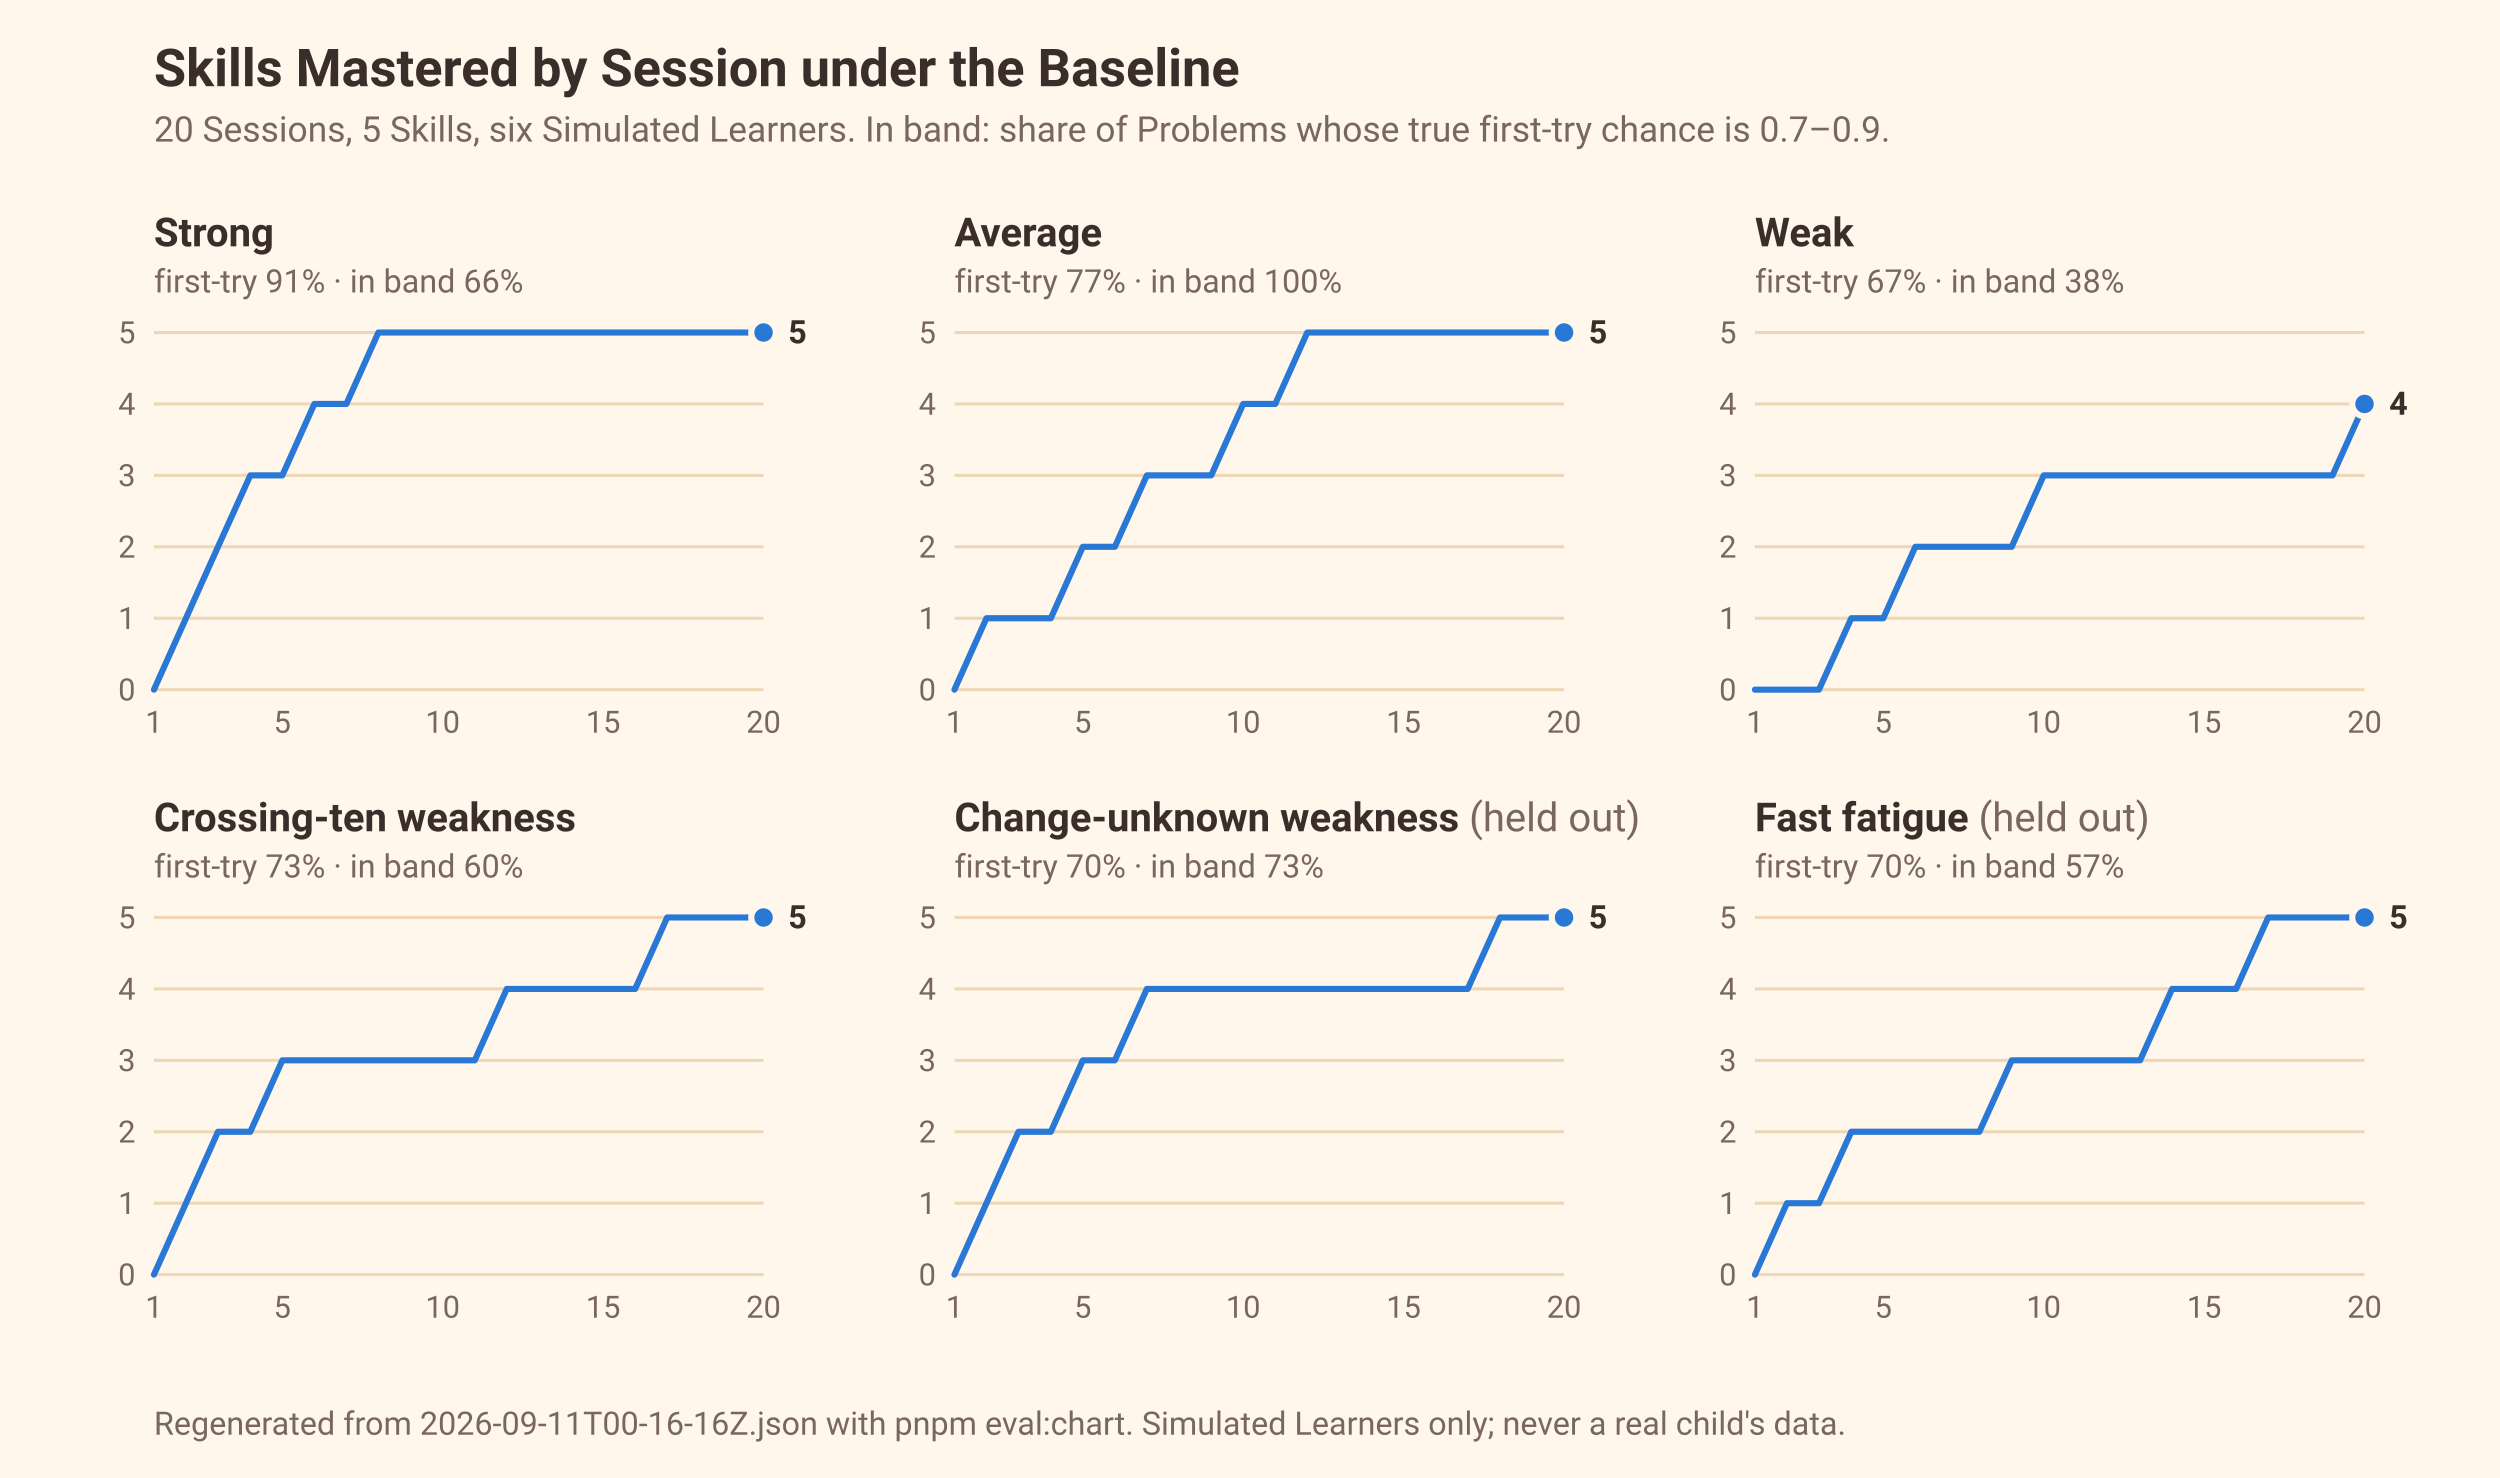
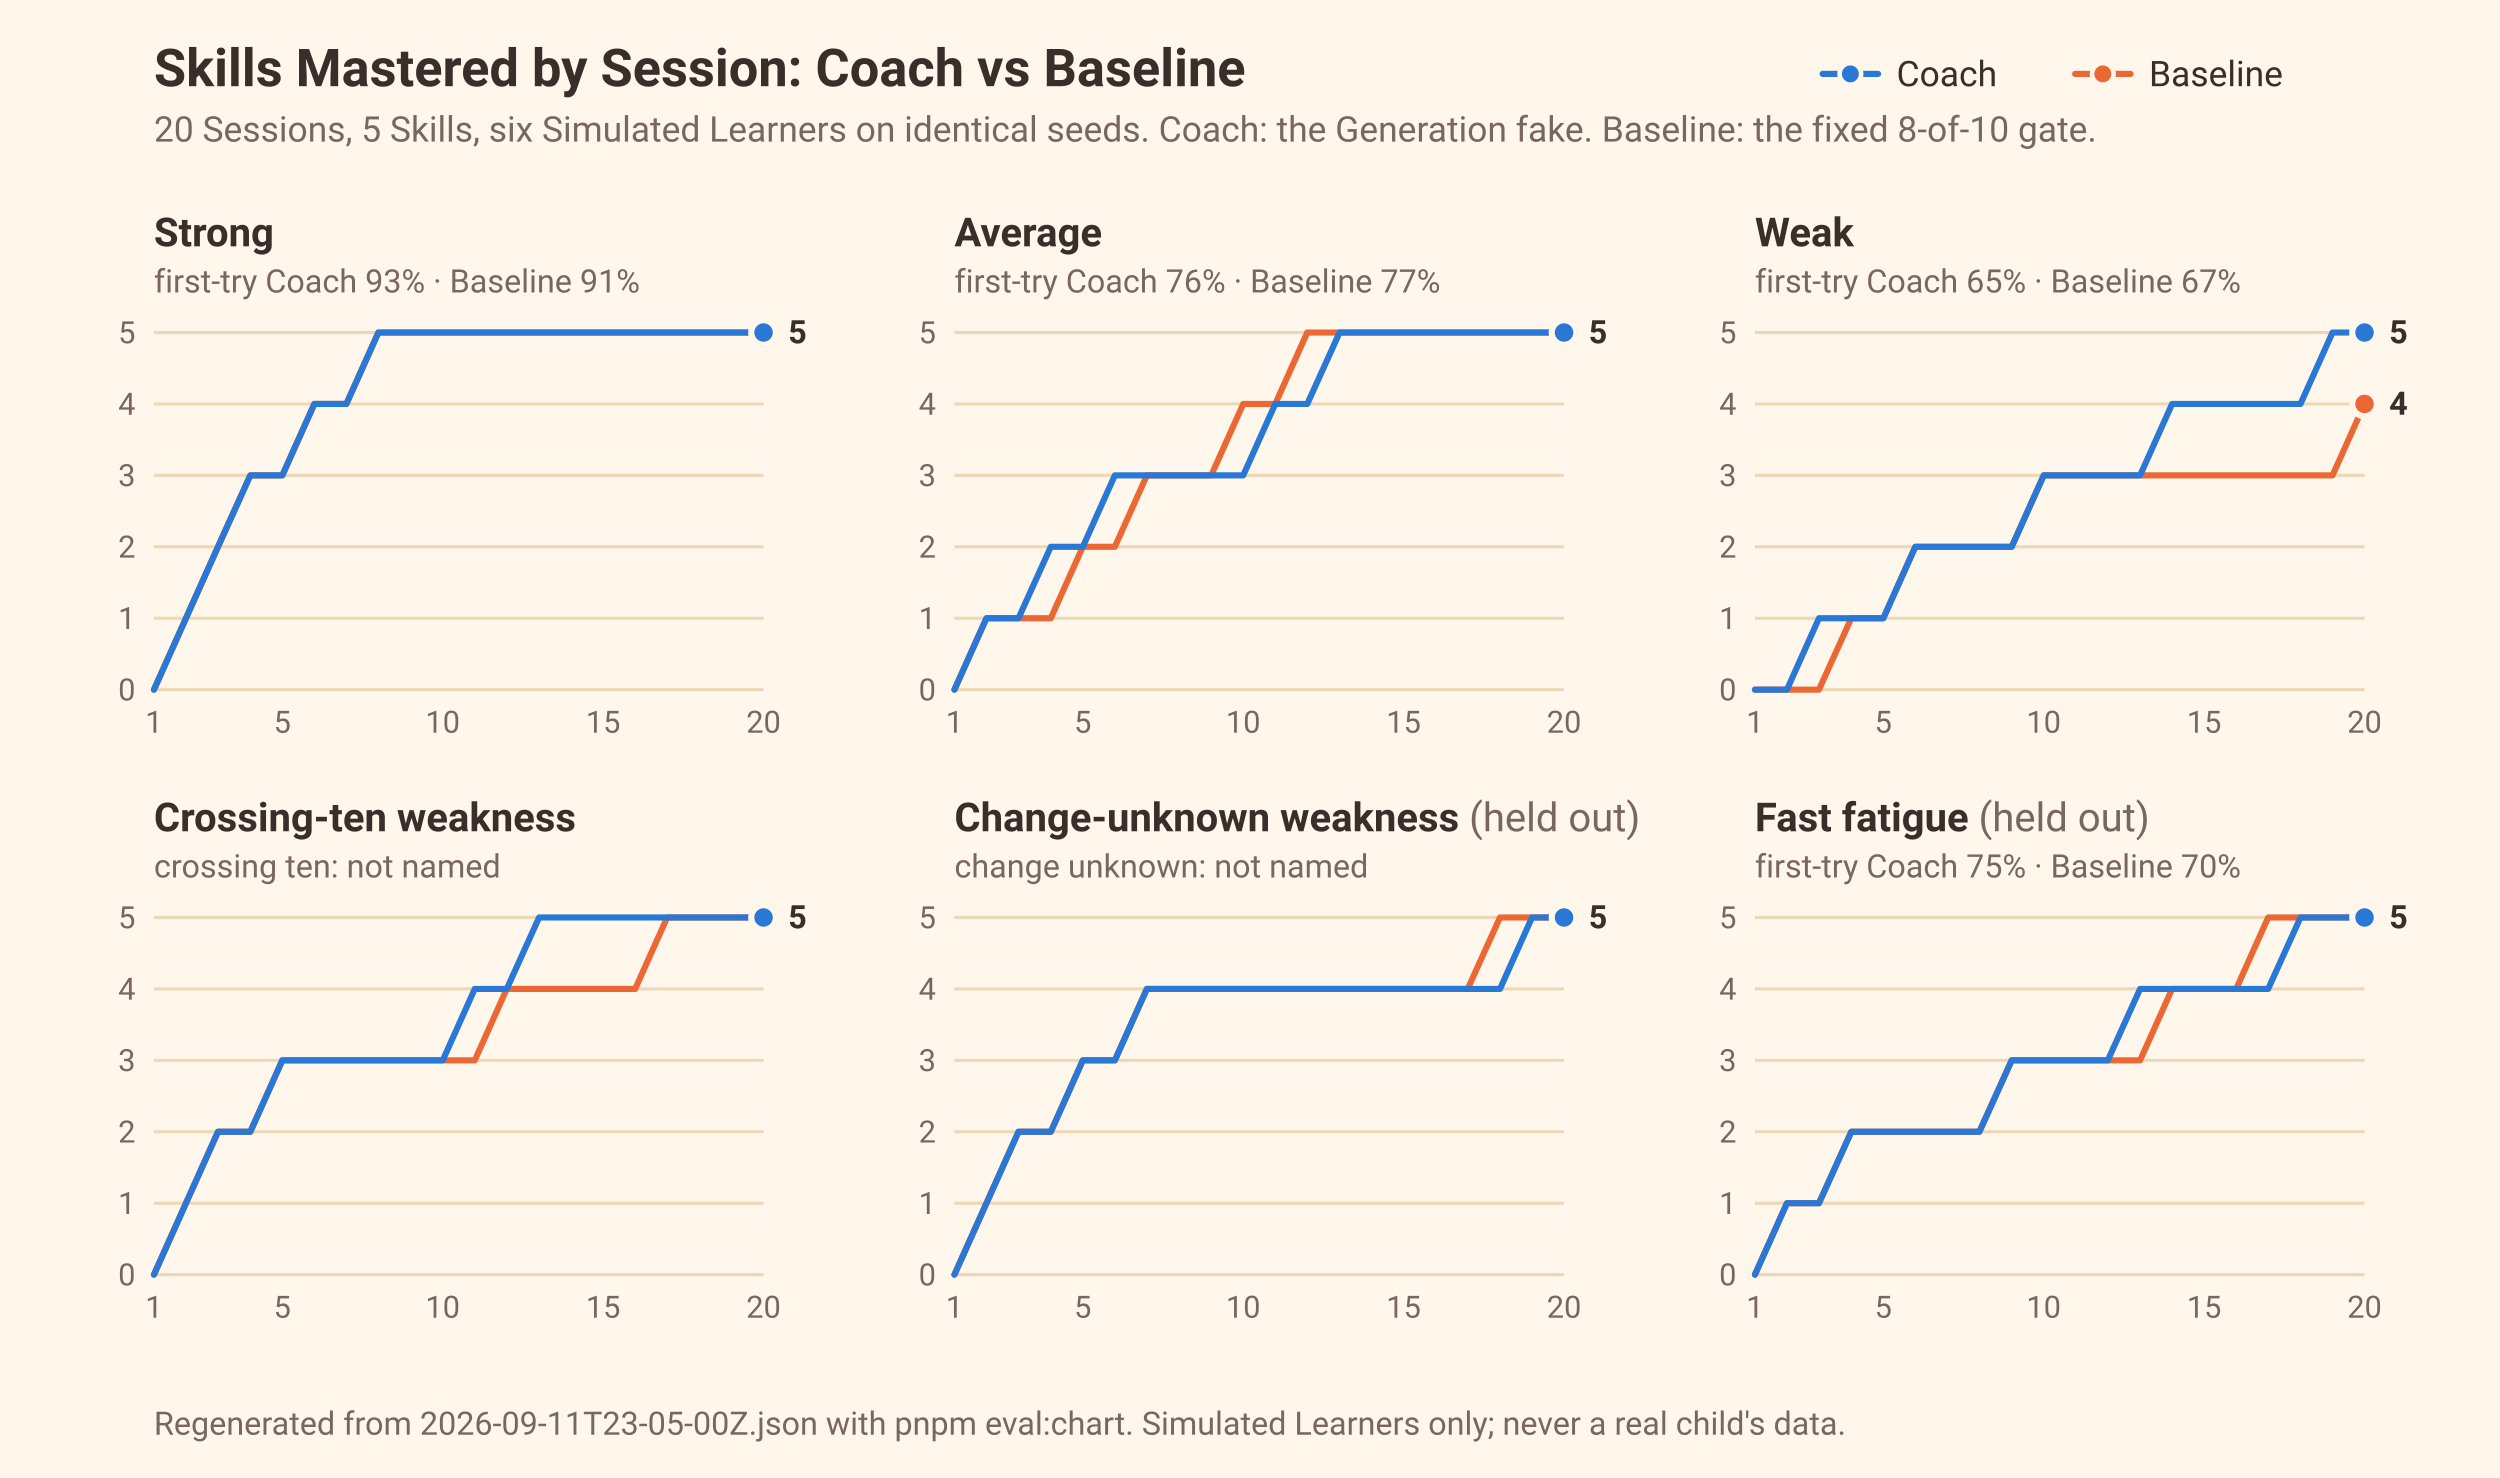
- <svg xmlns="http://www.w3.org/2000/svg" width="812" height="480" viewBox="0 0 812 480" font-family="ui-sans-serif, system-ui, -apple-system, 'Segoe UI', Roboto, sans-serif" role="img" aria-label="Skills Mastered by Session for six Simulated Learners under the Baseline">
+ <svg xmlns="http://www.w3.org/2000/svg" width="812" height="480" viewBox="0 0 812 480" font-family="ui-sans-serif, system-ui, -apple-system, 'Segoe UI', Roboto, sans-serif" role="img" aria-label="Skills Mastered by Session for six Simulated Learners under the Coach and under the Baseline">
  <rect width="812" height="480" fill="#FFF7EC" />
-   <text x="50" y="28" font-size="17" font-weight="600" fill="#3B2E2A">Skills Mastered by Session under the Baseline</text>
-   <text x="50" y="46" font-size="11.5" fill="#7A6660">20 Sessions, 5 Skills, six Simulated Learners. In band: share of Problems whose true first-try chance is 0.7–0.9.</text>
+   <text x="50" y="28" font-size="17" font-weight="600" fill="#3B2E2A">Skills Mastered by Session: Coach vs Baseline</text>
+   <text x="50" y="46" font-size="11.5" fill="#7A6660">20 Sessions, 5 Skills, six Simulated Learners on identical seeds. Coach: the Generation fake. Baseline: the fixed 8-of-10 gate.</text>
+   <line x1="592" x2="610" y1="24" y2="24" stroke="#2a78d6" stroke-width="2" stroke-linecap="round" />
+   <circle cx="601" cy="24" r="3.5" fill="#2a78d6" stroke="#FFF7EC" stroke-width="1.5" />
+   <text x="616" y="28" font-size="11.5" fill="#3B2E2A">Coach</text>
+   <line x1="674" x2="692" y1="24" y2="24" stroke="#eb6834" stroke-width="2" stroke-linecap="round" />
+   <circle cx="683" cy="24" r="3.5" fill="#eb6834" stroke="#FFF7EC" stroke-width="1.5" />
+   <text x="698" y="28" font-size="11.5" fill="#3B2E2A">Baseline</text>
  <g>
    <text x="50" y="80" font-size="13" font-weight="600" fill="#3B2E2A">Strong</text>
-     <text x="50" y="95" font-size="10.5" fill="#7A6660">first-try 91% · in band 66%</text>
+     <text x="50" y="95" font-size="10.5" fill="#7A6660">first-try Coach 93% · Baseline 91%</text>
    <line x1="50" x2="248" y1="224" y2="224" stroke="#EED7B5" stroke-width="1" />
    <text x="44" y="227.5" text-anchor="end" font-size="10" fill="#7A6660">0</text>
    <line x1="50" x2="248" y1="200.8" y2="200.8" stroke="#EED7B5" stroke-width="1" />
    <text x="44" y="204.3" text-anchor="end" font-size="10" fill="#7A6660">1</text>
    <line x1="50" x2="248" y1="177.6" y2="177.6" stroke="#EED7B5" stroke-width="1" />
    <text x="44" y="181.1" text-anchor="end" font-size="10" fill="#7A6660">2</text>
    <line x1="50" x2="248" y1="154.4" y2="154.4" stroke="#EED7B5" stroke-width="1" />
    <text x="44" y="157.9" text-anchor="end" font-size="10" fill="#7A6660">3</text>
    <line x1="50" x2="248" y1="131.2" y2="131.2" stroke="#EED7B5" stroke-width="1" />
    <text x="44" y="134.7" text-anchor="end" font-size="10" fill="#7A6660">4</text>
    <line x1="50" x2="248" y1="108" y2="108" stroke="#EED7B5" stroke-width="1" />
    <text x="44" y="111.5" text-anchor="end" font-size="10" fill="#7A6660">5</text>
    <text x="50" y="238" text-anchor="middle" font-size="10" fill="#7A6660">1</text>
    <text x="91.684" y="238" text-anchor="middle" font-size="10" fill="#7A6660">5</text>
    <text x="143.789" y="238" text-anchor="middle" font-size="10" fill="#7A6660">10</text>
    <text x="195.895" y="238" text-anchor="middle" font-size="10" fill="#7A6660">15</text>
    <text x="248" y="238" text-anchor="middle" font-size="10" fill="#7A6660">20</text>
+     <polyline points="50.0,224.0 60.4,200.8 70.8,177.6 81.3,154.4 91.7,154.4 102.1,131.2 112.5,131.2 122.9,108.0 133.4,108.0 143.8,108.0 154.2,108.0 164.6,108.0 175.1,108.0 185.5,108.0 195.9,108.0 206.3,108.0 216.7,108.0 227.2,108.0 237.6,108.0 248.0,108.0" fill="none" stroke="#eb6834" stroke-width="2" stroke-linejoin="round" stroke-linecap="round" />
+     <circle cx="248.0" cy="108.0" r="4" fill="#eb6834" stroke="#FFF7EC" stroke-width="2" />
    <polyline points="50.0,224.0 60.4,200.8 70.8,177.6 81.3,154.4 91.7,154.4 102.1,131.2 112.5,131.2 122.9,108.0 133.4,108.0 143.8,108.0 154.2,108.0 164.6,108.0 175.1,108.0 185.5,108.0 195.9,108.0 206.3,108.0 216.7,108.0 227.2,108.0 237.6,108.0 248.0,108.0" fill="none" stroke="#2a78d6" stroke-width="2" stroke-linejoin="round" stroke-linecap="round" />
    <circle cx="248.0" cy="108.0" r="4" fill="#2a78d6" stroke="#FFF7EC" stroke-width="2" />
    <text x="256.0" y="111.5" font-size="10.5" font-weight="600" fill="#3B2E2A">5</text>
  </g>
  <g>
    <text x="310" y="80" font-size="13" font-weight="600" fill="#3B2E2A">Average</text>
-     <text x="310" y="95" font-size="10.5" fill="#7A6660">first-try 77% · in band 100%</text>
+     <text x="310" y="95" font-size="10.5" fill="#7A6660">first-try Coach 76% · Baseline 77%</text>
    <line x1="310" x2="508" y1="224" y2="224" stroke="#EED7B5" stroke-width="1" />
    <text x="304" y="227.5" text-anchor="end" font-size="10" fill="#7A6660">0</text>
    <line x1="310" x2="508" y1="200.8" y2="200.8" stroke="#EED7B5" stroke-width="1" />
    <text x="304" y="204.3" text-anchor="end" font-size="10" fill="#7A6660">1</text>
    <line x1="310" x2="508" y1="177.6" y2="177.6" stroke="#EED7B5" stroke-width="1" />
    <text x="304" y="181.1" text-anchor="end" font-size="10" fill="#7A6660">2</text>
    <line x1="310" x2="508" y1="154.4" y2="154.4" stroke="#EED7B5" stroke-width="1" />
    <text x="304" y="157.9" text-anchor="end" font-size="10" fill="#7A6660">3</text>
    <line x1="310" x2="508" y1="131.2" y2="131.2" stroke="#EED7B5" stroke-width="1" />
    <text x="304" y="134.7" text-anchor="end" font-size="10" fill="#7A6660">4</text>
    <line x1="310" x2="508" y1="108" y2="108" stroke="#EED7B5" stroke-width="1" />
    <text x="304" y="111.5" text-anchor="end" font-size="10" fill="#7A6660">5</text>
    <text x="310" y="238" text-anchor="middle" font-size="10" fill="#7A6660">1</text>
    <text x="351.684" y="238" text-anchor="middle" font-size="10" fill="#7A6660">5</text>
    <text x="403.789" y="238" text-anchor="middle" font-size="10" fill="#7A6660">10</text>
    <text x="455.895" y="238" text-anchor="middle" font-size="10" fill="#7A6660">15</text>
    <text x="508" y="238" text-anchor="middle" font-size="10" fill="#7A6660">20</text>
-     <polyline points="310.0,224.0 320.4,200.8 330.8,200.8 341.3,200.8 351.7,177.6 362.1,177.6 372.5,154.4 382.9,154.4 393.4,154.4 403.8,131.2 414.2,131.2 424.6,108.0 435.1,108.0 445.5,108.0 455.9,108.0 466.3,108.0 476.7,108.0 487.2,108.0 497.6,108.0 508.0,108.0" fill="none" stroke="#2a78d6" stroke-width="2" stroke-linejoin="round" stroke-linecap="round" />
+     <polyline points="310.0,224.0 320.4,200.8 330.8,200.8 341.3,200.8 351.7,177.6 362.1,177.6 372.5,154.4 382.9,154.4 393.4,154.4 403.8,131.2 414.2,131.2 424.6,108.0 435.1,108.0 445.5,108.0 455.9,108.0 466.3,108.0 476.7,108.0 487.2,108.0 497.6,108.0 508.0,108.0" fill="none" stroke="#eb6834" stroke-width="2" stroke-linejoin="round" stroke-linecap="round" />
+     <circle cx="508.0" cy="108.0" r="4" fill="#eb6834" stroke="#FFF7EC" stroke-width="2" />
+     <polyline points="310.0,224.0 320.4,200.8 330.8,200.8 341.3,177.6 351.7,177.6 362.1,154.4 372.5,154.4 382.9,154.4 393.4,154.4 403.8,154.4 414.2,131.2 424.6,131.2 435.1,108.0 445.5,108.0 455.9,108.0 466.3,108.0 476.7,108.0 487.2,108.0 497.6,108.0 508.0,108.0" fill="none" stroke="#2a78d6" stroke-width="2" stroke-linejoin="round" stroke-linecap="round" />
    <circle cx="508.0" cy="108.0" r="4" fill="#2a78d6" stroke="#FFF7EC" stroke-width="2" />
    <text x="516.0" y="111.5" font-size="10.5" font-weight="600" fill="#3B2E2A">5</text>
  </g>
  <g>
    <text x="570" y="80" font-size="13" font-weight="600" fill="#3B2E2A">Weak</text>
-     <text x="570" y="95" font-size="10.5" fill="#7A6660">first-try 67% · in band 38%</text>
+     <text x="570" y="95" font-size="10.5" fill="#7A6660">first-try Coach 65% · Baseline 67%</text>
    <line x1="570" x2="768" y1="224" y2="224" stroke="#EED7B5" stroke-width="1" />
    <text x="564" y="227.5" text-anchor="end" font-size="10" fill="#7A6660">0</text>
    <line x1="570" x2="768" y1="200.8" y2="200.8" stroke="#EED7B5" stroke-width="1" />
    <text x="564" y="204.3" text-anchor="end" font-size="10" fill="#7A6660">1</text>
    <line x1="570" x2="768" y1="177.6" y2="177.6" stroke="#EED7B5" stroke-width="1" />
    <text x="564" y="181.1" text-anchor="end" font-size="10" fill="#7A6660">2</text>
    <line x1="570" x2="768" y1="154.4" y2="154.4" stroke="#EED7B5" stroke-width="1" />
    <text x="564" y="157.9" text-anchor="end" font-size="10" fill="#7A6660">3</text>
    <line x1="570" x2="768" y1="131.2" y2="131.2" stroke="#EED7B5" stroke-width="1" />
    <text x="564" y="134.7" text-anchor="end" font-size="10" fill="#7A6660">4</text>
    <line x1="570" x2="768" y1="108" y2="108" stroke="#EED7B5" stroke-width="1" />
    <text x="564" y="111.5" text-anchor="end" font-size="10" fill="#7A6660">5</text>
    <text x="570" y="238" text-anchor="middle" font-size="10" fill="#7A6660">1</text>
    <text x="611.684" y="238" text-anchor="middle" font-size="10" fill="#7A6660">5</text>
    <text x="663.789" y="238" text-anchor="middle" font-size="10" fill="#7A6660">10</text>
    <text x="715.895" y="238" text-anchor="middle" font-size="10" fill="#7A6660">15</text>
    <text x="768" y="238" text-anchor="middle" font-size="10" fill="#7A6660">20</text>
-     <polyline points="570.0,224.0 580.4,224.0 590.8,224.0 601.3,200.8 611.7,200.8 622.1,177.6 632.5,177.6 642.9,177.6 653.4,177.6 663.8,154.4 674.2,154.4 684.6,154.4 695.1,154.4 705.5,154.4 715.9,154.4 726.3,154.4 736.7,154.4 747.2,154.4 757.6,154.4 768.0,131.2" fill="none" stroke="#2a78d6" stroke-width="2" stroke-linejoin="round" stroke-linecap="round" />
-     <circle cx="768.0" cy="131.2" r="4" fill="#2a78d6" stroke="#FFF7EC" stroke-width="2" />
+     <polyline points="570.0,224.0 580.4,224.0 590.8,224.0 601.3,200.8 611.7,200.8 622.1,177.6 632.5,177.6 642.9,177.6 653.4,177.6 663.8,154.4 674.2,154.4 684.6,154.4 695.1,154.4 705.5,154.4 715.9,154.4 726.3,154.4 736.7,154.4 747.2,154.4 757.6,154.4 768.0,131.2" fill="none" stroke="#eb6834" stroke-width="2" stroke-linejoin="round" stroke-linecap="round" />
+     <circle cx="768.0" cy="131.2" r="4" fill="#eb6834" stroke="#FFF7EC" stroke-width="2" />
+     <polyline points="570.0,224.0 580.4,224.0 590.8,200.8 601.3,200.8 611.7,200.8 622.1,177.6 632.5,177.6 642.9,177.6 653.4,177.6 663.8,154.4 674.2,154.4 684.6,154.4 695.1,154.4 705.5,131.2 715.9,131.2 726.3,131.2 736.7,131.2 747.2,131.2 757.6,108.0 768.0,108.0" fill="none" stroke="#2a78d6" stroke-width="2" stroke-linejoin="round" stroke-linecap="round" />
+     <circle cx="768.0" cy="108.0" r="4" fill="#2a78d6" stroke="#FFF7EC" stroke-width="2" />
+     <text x="776.0" y="111.5" font-size="10.5" font-weight="600" fill="#3B2E2A">5</text>
    <text x="776.0" y="134.7" font-size="10.5" font-weight="600" fill="#3B2E2A">4</text>
  </g>
  <g>
    <text x="50" y="270" font-size="13" font-weight="600" fill="#3B2E2A">Crossing-ten weakness</text>
-     <text x="50" y="285" font-size="10.5" fill="#7A6660">first-try 73% · in band 60%</text>
+     <text x="50" y="285" font-size="10.5" fill="#7A6660">crossing ten: not named</text>
    <line x1="50" x2="248" y1="414" y2="414" stroke="#EED7B5" stroke-width="1" />
    <text x="44" y="417.5" text-anchor="end" font-size="10" fill="#7A6660">0</text>
    <line x1="50" x2="248" y1="390.8" y2="390.8" stroke="#EED7B5" stroke-width="1" />
    <text x="44" y="394.3" text-anchor="end" font-size="10" fill="#7A6660">1</text>
    <line x1="50" x2="248" y1="367.6" y2="367.6" stroke="#EED7B5" stroke-width="1" />
    <text x="44" y="371.1" text-anchor="end" font-size="10" fill="#7A6660">2</text>
    <line x1="50" x2="248" y1="344.4" y2="344.4" stroke="#EED7B5" stroke-width="1" />
    <text x="44" y="347.9" text-anchor="end" font-size="10" fill="#7A6660">3</text>
    <line x1="50" x2="248" y1="321.2" y2="321.2" stroke="#EED7B5" stroke-width="1" />
    <text x="44" y="324.7" text-anchor="end" font-size="10" fill="#7A6660">4</text>
    <line x1="50" x2="248" y1="298" y2="298" stroke="#EED7B5" stroke-width="1" />
    <text x="44" y="301.5" text-anchor="end" font-size="10" fill="#7A6660">5</text>
    <text x="50" y="428" text-anchor="middle" font-size="10" fill="#7A6660">1</text>
    <text x="91.684" y="428" text-anchor="middle" font-size="10" fill="#7A6660">5</text>
    <text x="143.789" y="428" text-anchor="middle" font-size="10" fill="#7A6660">10</text>
    <text x="195.895" y="428" text-anchor="middle" font-size="10" fill="#7A6660">15</text>
    <text x="248" y="428" text-anchor="middle" font-size="10" fill="#7A6660">20</text>
-     <polyline points="50.0,414.0 60.4,390.8 70.8,367.6 81.3,367.6 91.7,344.4 102.1,344.4 112.5,344.4 122.9,344.4 133.4,344.4 143.8,344.4 154.2,344.4 164.6,321.2 175.1,321.2 185.5,321.2 195.9,321.2 206.3,321.2 216.7,298.0 227.2,298.0 237.6,298.0 248.0,298.0" fill="none" stroke="#2a78d6" stroke-width="2" stroke-linejoin="round" stroke-linecap="round" />
+     <polyline points="50.0,414.0 60.4,390.8 70.8,367.6 81.3,367.6 91.7,344.4 102.1,344.4 112.5,344.4 122.9,344.4 133.4,344.4 143.8,344.4 154.2,344.4 164.6,321.2 175.1,321.2 185.5,321.2 195.9,321.2 206.3,321.2 216.7,298.0 227.2,298.0 237.6,298.0 248.0,298.0" fill="none" stroke="#eb6834" stroke-width="2" stroke-linejoin="round" stroke-linecap="round" />
+     <circle cx="248.0" cy="298.0" r="4" fill="#eb6834" stroke="#FFF7EC" stroke-width="2" />
+     <polyline points="50.0,414.0 60.4,390.8 70.8,367.6 81.3,367.6 91.7,344.4 102.1,344.4 112.5,344.4 122.9,344.4 133.4,344.4 143.8,344.4 154.2,321.2 164.6,321.2 175.1,298.0 185.5,298.0 195.9,298.0 206.3,298.0 216.7,298.0 227.2,298.0 237.6,298.0 248.0,298.0" fill="none" stroke="#2a78d6" stroke-width="2" stroke-linejoin="round" stroke-linecap="round" />
    <circle cx="248.0" cy="298.0" r="4" fill="#2a78d6" stroke="#FFF7EC" stroke-width="2" />
    <text x="256.0" y="301.5" font-size="10.5" font-weight="600" fill="#3B2E2A">5</text>
  </g>
  <g>
    <text x="310" y="270" font-size="13" font-weight="600" fill="#3B2E2A">Change-unknown weakness <tspan fill="#7A6660" font-weight="400">(held out)</tspan>
    </text>
-     <text x="310" y="285" font-size="10.5" fill="#7A6660">first-try 70% · in band 73%</text>
+     <text x="310" y="285" font-size="10.5" fill="#7A6660">change unknown: not named</text>
    <line x1="310" x2="508" y1="414" y2="414" stroke="#EED7B5" stroke-width="1" />
    <text x="304" y="417.5" text-anchor="end" font-size="10" fill="#7A6660">0</text>
    <line x1="310" x2="508" y1="390.8" y2="390.8" stroke="#EED7B5" stroke-width="1" />
    <text x="304" y="394.3" text-anchor="end" font-size="10" fill="#7A6660">1</text>
    <line x1="310" x2="508" y1="367.6" y2="367.6" stroke="#EED7B5" stroke-width="1" />
    <text x="304" y="371.1" text-anchor="end" font-size="10" fill="#7A6660">2</text>
    <line x1="310" x2="508" y1="344.4" y2="344.4" stroke="#EED7B5" stroke-width="1" />
    <text x="304" y="347.9" text-anchor="end" font-size="10" fill="#7A6660">3</text>
    <line x1="310" x2="508" y1="321.2" y2="321.2" stroke="#EED7B5" stroke-width="1" />
    <text x="304" y="324.7" text-anchor="end" font-size="10" fill="#7A6660">4</text>
    <line x1="310" x2="508" y1="298" y2="298" stroke="#EED7B5" stroke-width="1" />
    <text x="304" y="301.5" text-anchor="end" font-size="10" fill="#7A6660">5</text>
    <text x="310" y="428" text-anchor="middle" font-size="10" fill="#7A6660">1</text>
    <text x="351.684" y="428" text-anchor="middle" font-size="10" fill="#7A6660">5</text>
    <text x="403.789" y="428" text-anchor="middle" font-size="10" fill="#7A6660">10</text>
    <text x="455.895" y="428" text-anchor="middle" font-size="10" fill="#7A6660">15</text>
    <text x="508" y="428" text-anchor="middle" font-size="10" fill="#7A6660">20</text>
-     <polyline points="310.0,414.0 320.4,390.8 330.8,367.6 341.3,367.6 351.7,344.4 362.1,344.4 372.5,321.2 382.9,321.2 393.4,321.2 403.8,321.2 414.2,321.2 424.6,321.2 435.1,321.2 445.5,321.2 455.9,321.2 466.3,321.2 476.7,321.2 487.2,298.0 497.6,298.0 508.0,298.0" fill="none" stroke="#2a78d6" stroke-width="2" stroke-linejoin="round" stroke-linecap="round" />
+     <polyline points="310.0,414.0 320.4,390.8 330.8,367.6 341.3,367.6 351.7,344.4 362.1,344.4 372.5,321.2 382.9,321.2 393.4,321.2 403.8,321.2 414.2,321.2 424.6,321.2 435.1,321.2 445.5,321.2 455.9,321.2 466.3,321.2 476.7,321.2 487.2,298.0 497.6,298.0 508.0,298.0" fill="none" stroke="#eb6834" stroke-width="2" stroke-linejoin="round" stroke-linecap="round" />
+     <circle cx="508.0" cy="298.0" r="4" fill="#eb6834" stroke="#FFF7EC" stroke-width="2" />
+     <polyline points="310.0,414.0 320.4,390.8 330.8,367.6 341.3,367.6 351.7,344.4 362.1,344.4 372.5,321.2 382.9,321.2 393.4,321.2 403.8,321.2 414.2,321.2 424.6,321.2 435.1,321.2 445.5,321.2 455.9,321.2 466.3,321.2 476.7,321.2 487.2,321.2 497.6,298.0 508.0,298.0" fill="none" stroke="#2a78d6" stroke-width="2" stroke-linejoin="round" stroke-linecap="round" />
    <circle cx="508.0" cy="298.0" r="4" fill="#2a78d6" stroke="#FFF7EC" stroke-width="2" />
    <text x="516.0" y="301.5" font-size="10.5" font-weight="600" fill="#3B2E2A">5</text>
  </g>
  <g>
    <text x="570" y="270" font-size="13" font-weight="600" fill="#3B2E2A">Fast fatigue <tspan fill="#7A6660" font-weight="400">(held out)</tspan>
    </text>
-     <text x="570" y="285" font-size="10.5" fill="#7A6660">first-try 70% · in band 57%</text>
+     <text x="570" y="285" font-size="10.5" fill="#7A6660">first-try Coach 75% · Baseline 70%</text>
    <line x1="570" x2="768" y1="414" y2="414" stroke="#EED7B5" stroke-width="1" />
    <text x="564" y="417.5" text-anchor="end" font-size="10" fill="#7A6660">0</text>
    <line x1="570" x2="768" y1="390.8" y2="390.8" stroke="#EED7B5" stroke-width="1" />
    <text x="564" y="394.3" text-anchor="end" font-size="10" fill="#7A6660">1</text>
    <line x1="570" x2="768" y1="367.6" y2="367.6" stroke="#EED7B5" stroke-width="1" />
    <text x="564" y="371.1" text-anchor="end" font-size="10" fill="#7A6660">2</text>
    <line x1="570" x2="768" y1="344.4" y2="344.4" stroke="#EED7B5" stroke-width="1" />
    <text x="564" y="347.9" text-anchor="end" font-size="10" fill="#7A6660">3</text>
    <line x1="570" x2="768" y1="321.2" y2="321.2" stroke="#EED7B5" stroke-width="1" />
    <text x="564" y="324.7" text-anchor="end" font-size="10" fill="#7A6660">4</text>
    <line x1="570" x2="768" y1="298" y2="298" stroke="#EED7B5" stroke-width="1" />
    <text x="564" y="301.5" text-anchor="end" font-size="10" fill="#7A6660">5</text>
    <text x="570" y="428" text-anchor="middle" font-size="10" fill="#7A6660">1</text>
    <text x="611.684" y="428" text-anchor="middle" font-size="10" fill="#7A6660">5</text>
    <text x="663.789" y="428" text-anchor="middle" font-size="10" fill="#7A6660">10</text>
    <text x="715.895" y="428" text-anchor="middle" font-size="10" fill="#7A6660">15</text>
    <text x="768" y="428" text-anchor="middle" font-size="10" fill="#7A6660">20</text>
-     <polyline points="570.0,414.0 580.4,390.8 590.8,390.8 601.3,367.6 611.7,367.6 622.1,367.6 632.5,367.6 642.9,367.6 653.4,344.4 663.8,344.4 674.2,344.4 684.6,344.4 695.1,344.4 705.5,321.2 715.9,321.2 726.3,321.2 736.7,298.0 747.2,298.0 757.6,298.0 768.0,298.0" fill="none" stroke="#2a78d6" stroke-width="2" stroke-linejoin="round" stroke-linecap="round" />
+     <polyline points="570.0,414.0 580.4,390.8 590.8,390.8 601.3,367.6 611.7,367.6 622.1,367.6 632.5,367.6 642.9,367.6 653.4,344.4 663.8,344.4 674.2,344.4 684.6,344.4 695.1,344.4 705.5,321.2 715.9,321.2 726.3,321.2 736.7,298.0 747.2,298.0 757.6,298.0 768.0,298.0" fill="none" stroke="#eb6834" stroke-width="2" stroke-linejoin="round" stroke-linecap="round" />
+     <circle cx="768.0" cy="298.0" r="4" fill="#eb6834" stroke="#FFF7EC" stroke-width="2" />
+     <polyline points="570.0,414.0 580.4,390.8 590.8,390.8 601.3,367.6 611.7,367.6 622.1,367.6 632.5,367.6 642.9,367.6 653.4,344.4 663.8,344.4 674.2,344.4 684.6,344.4 695.1,321.2 705.5,321.2 715.9,321.2 726.3,321.2 736.7,321.2 747.2,298.0 757.6,298.0 768.0,298.0" fill="none" stroke="#2a78d6" stroke-width="2" stroke-linejoin="round" stroke-linecap="round" />
    <circle cx="768.0" cy="298.0" r="4" fill="#2a78d6" stroke="#FFF7EC" stroke-width="2" />
    <text x="776.0" y="301.5" font-size="10.5" font-weight="600" fill="#3B2E2A">5</text>
  </g>
-   <text x="50" y="466" font-size="10.5" fill="#7A6660">Regenerated from 2026-09-11T00-16-16Z.json with pnpm eval:chart. Simulated Learners only; never a real child's data.</text>
+   <text x="50" y="466" font-size="10.5" fill="#7A6660">Regenerated from 2026-09-11T23-05-00Z.json with pnpm eval:chart. Simulated Learners only; never a real child's data.</text>
</svg>
